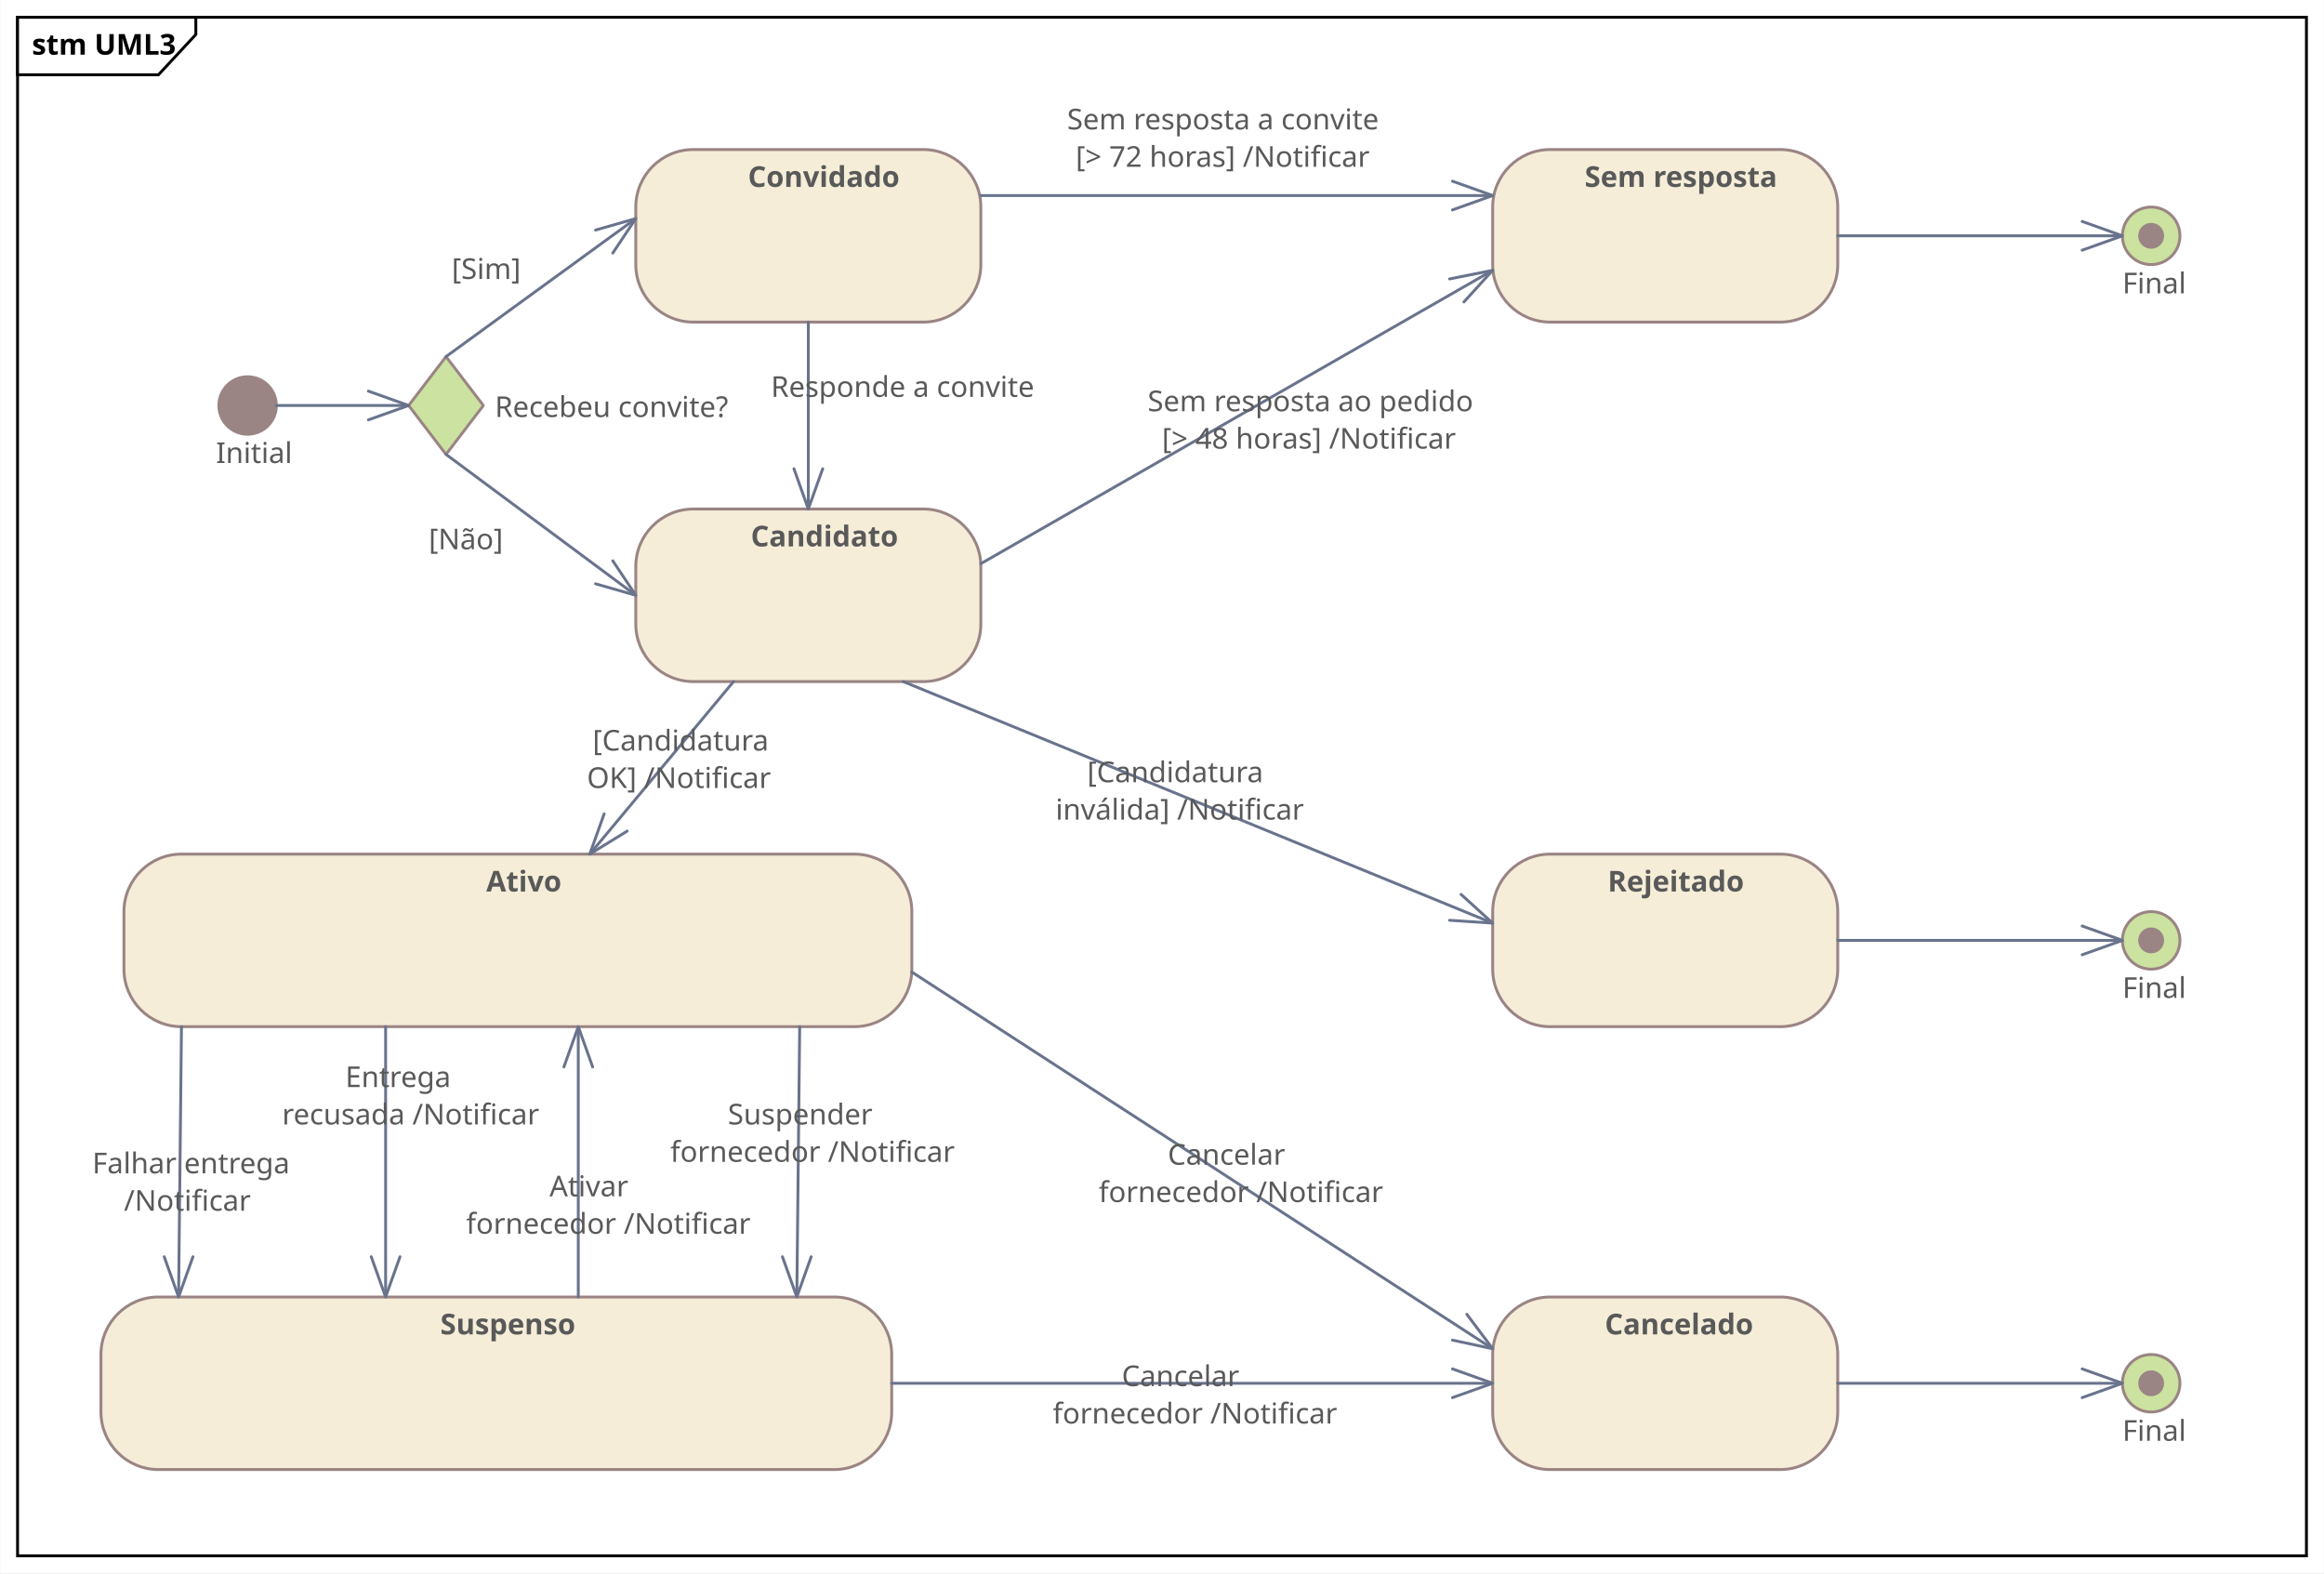
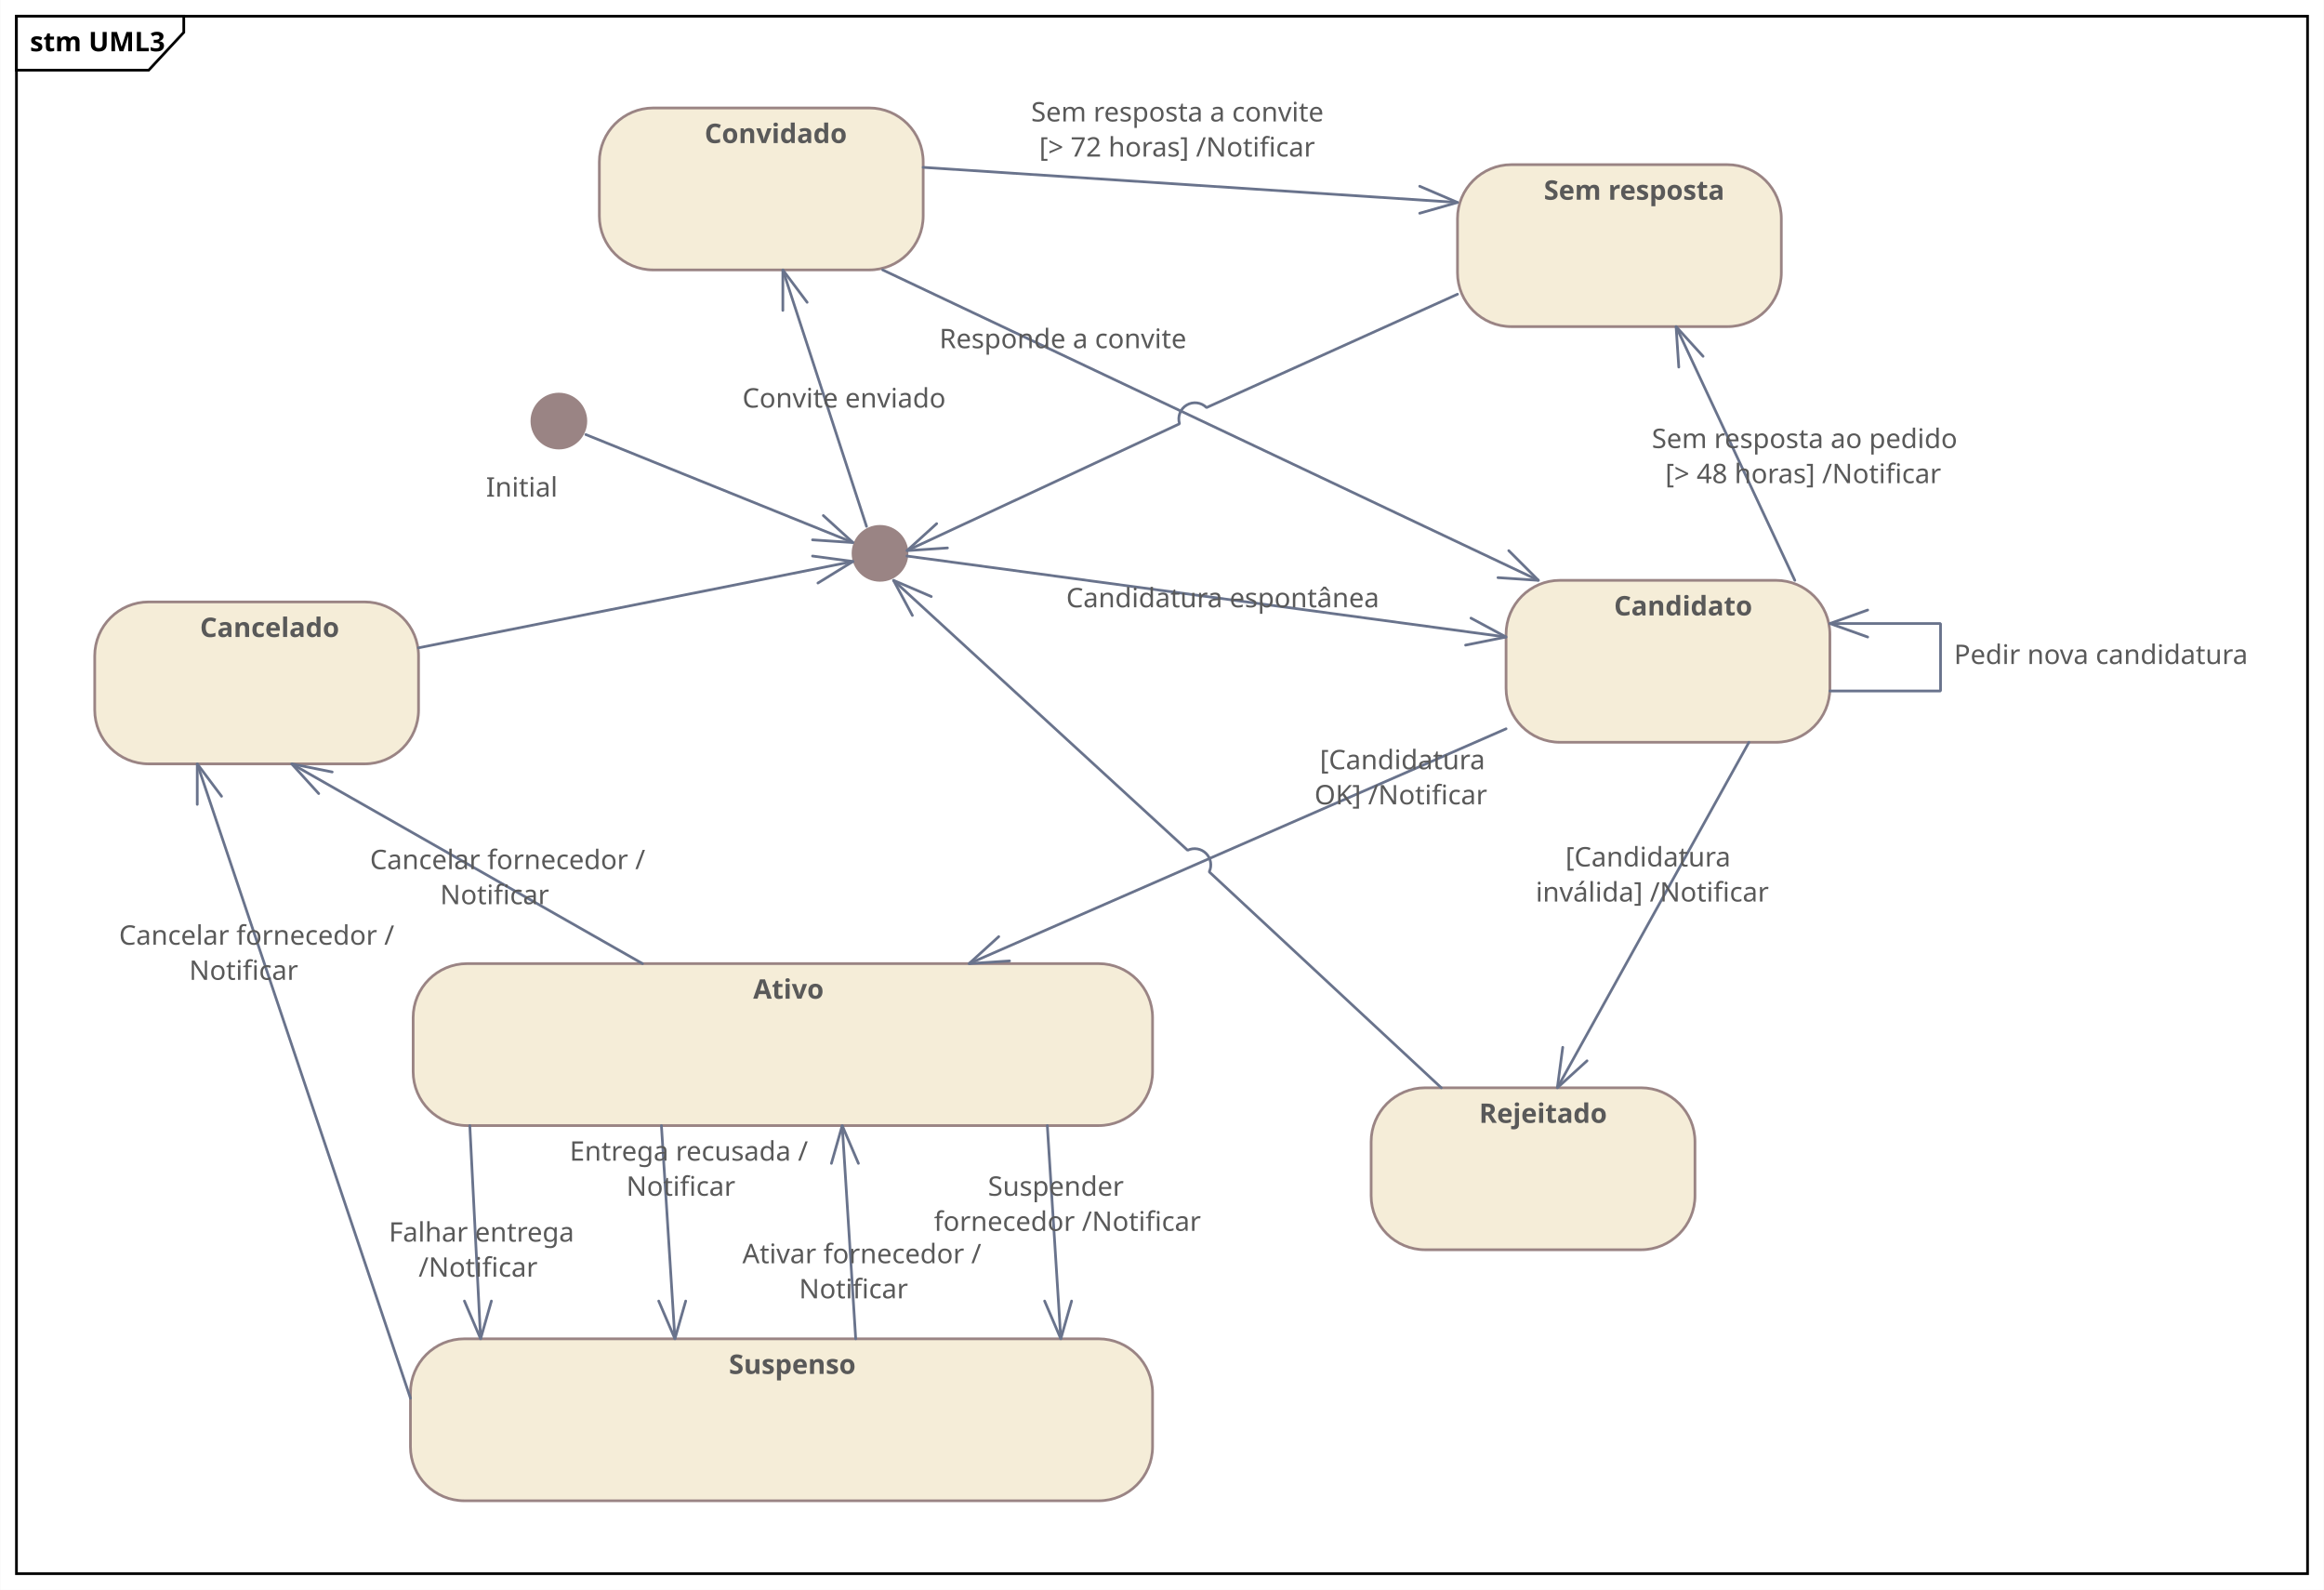
- <svg xmlns="http://www.w3.org/2000/svg" width="21.38cm" height="14.47cm" viewBox="0 0 808 547">
+ <svg xmlns="http://www.w3.org/2000/svg" width="22.78cm" height="15.58cm" viewBox="0 0 861 589">
  <g style="fill:#FFFFFF;fill-opacity:1.00;">
-     <rect x="0" y="0" width="808" height="547" shape-rendering="auto" />
+     <rect x="0" y="0" width="861" height="589" shape-rendering="auto" />
  </g>
  <g style="stroke-width:1;stroke-linecap:square;stroke-linejoin:miter; fill:#000000;fill-opacity:0.00; stroke:#000000; stroke-opacity:1.00">
-     <path d="M 6 6 L 6 541 L 802 541 L 802 6 L 6 6" shape-rendering="auto" />
+     <path d="M 6 6 L 6 583 L 855 583 L 855 6 L 6 6" shape-rendering="auto" />
  </g>
  <g style="stroke-width:1;stroke-linecap:square;stroke-linejoin:miter; fill:#FFFFFF;fill-opacity:1.00; stroke:#000000; stroke-opacity:1.00">
    <polygon points="6 26 55 26 68 12 68 6 6 6 6 26" shape-rendering="auto" style="fill-rule:evenodd;" />
  </g>
  <g style="stroke-width:1;stroke-linecap:square;stroke-linejoin:miter; fill:#000000;fill-opacity:1.00; stroke:#000000; stroke-opacity:0.00">
-     <text x="11.00" y="19.00" textLength="42" style="font-family:Calibri; font-weight:700; font-style:normal; font-size:10px; fill:#000000;fill-opacity:1.00; stroke:#000000; stroke-opacity:0.00 stroke-width:0; white-space: pre;" xml:space="preserve" transform="rotate(-0.00 11.00 19.00)">stm UML3</text>
+     <text x="11.00" y="19.00" textLength="42" style="font-family:Carlito; font-weight:700; font-style:normal; font-size:10px; fill:#000000;fill-opacity:1.00; stroke:#000000; stroke-opacity:0.00 stroke-width:0; white-space: pre;" xml:space="preserve" transform="rotate(-0.00 11.00 19.00)">stm UML3</text>
  </g>
  <g style="stroke-width:1;stroke-linecap:round;stroke-linejoin:bevel; fill:#9A8484;fill-opacity:1.00; stroke:#9A8484; stroke-opacity:1.00">
-     <ellipse cx="86.00" cy="141.00" rx="10.00" ry="10.00" shape-rendering="auto" />
+     <ellipse cx="207.00" cy="156.00" rx="10.00" ry="10.00" shape-rendering="auto" />
  </g>
  <g style="stroke-width:1;stroke-linecap:round;stroke-linejoin:bevel; fill:#595959;fill-opacity:1.00; stroke:#000000; stroke-opacity:0.00">
-     <text x="75.00" y="161.00" textLength="22" style="font-family:Calibri; font-weight:0; font-style:normal; font-size:10px; fill:#595959;fill-opacity:1.00; stroke:#000000; stroke-opacity:0.00 stroke-width:0; white-space: pre;" xml:space="preserve" transform="rotate(-0.00 75.00 161.00)">Initial</text>
+     <text x="180.00" y="184.00" textLength="22" style="font-family:Carlito; font-weight:0; font-style:normal; font-size:10px; fill:#595959;fill-opacity:1.00; stroke:#000000; stroke-opacity:0.00 stroke-width:0; white-space: pre;" xml:space="preserve" transform="rotate(-0.00 180.00 184.00)">Initial</text>
  </g>
-   <g style="stroke-width:1;stroke-linecap:round;stroke-linejoin:bevel; fill:#CCE2A0;fill-opacity:1.00; stroke:#9A8484; stroke-opacity:1.00">
-     <polygon points="168 141 155 158 142 141 155 124" shape-rendering="auto" style="fill-rule:evenodd;" />
+   <g style="stroke-width:1;stroke-linecap:round;stroke-linejoin:bevel; fill:#F5EDD8;fill-opacity:1.00; stroke:#9A8484; stroke-opacity:1.00">
+     <rect x="222" y="40" width="120" height="60" rx="20.00" shape-rendering="auto" />
  </g>
  <g style="stroke-width:1;stroke-linecap:round;stroke-linejoin:bevel; fill:#595959;fill-opacity:1.00; stroke:#000000; stroke-opacity:0.00">
-     <text x="172.00" y="145.00" textLength="70" style="font-family:Calibri; font-weight:0; font-style:normal; font-size:10px; fill:#595959;fill-opacity:1.00; stroke:#000000; stroke-opacity:0.00 stroke-width:0; white-space: pre;" xml:space="preserve" transform="rotate(-0.00 172.00 145.00)">Recebeu convite?</text>
+     <text x="261.00" y="53.00" textLength="42" style="font-family:Carlito; font-weight:700; font-style:normal; font-size:10px; fill:#595959;fill-opacity:1.00; stroke:#000000; stroke-opacity:0.00 stroke-width:0; white-space: pre;" xml:space="preserve" transform="rotate(-0.00 261.00 53.00)">Convidado</text>
  </g>
  <g style="stroke-width:1;stroke-linecap:round;stroke-linejoin:bevel; fill:#F5EDD8;fill-opacity:1.00; stroke:#9A8484; stroke-opacity:1.00">
-     <rect x="221" y="52" width="120" height="60" rx="20.00" shape-rendering="auto" />
+     <rect x="558" y="215" width="120" height="60" rx="20.00" shape-rendering="auto" />
  </g>
  <g style="stroke-width:1;stroke-linecap:round;stroke-linejoin:bevel; fill:#595959;fill-opacity:1.00; stroke:#000000; stroke-opacity:0.00">
-     <text x="260.00" y="65.00" textLength="42" style="font-family:Calibri; font-weight:700; font-style:normal; font-size:10px; fill:#595959;fill-opacity:1.00; stroke:#000000; stroke-opacity:0.00 stroke-width:0; white-space: pre;" xml:space="preserve" transform="rotate(-0.00 260.00 65.00)">Convidado</text>
+     <text x="598.00" y="228.00" textLength="40" style="font-family:Carlito; font-weight:700; font-style:normal; font-size:10px; fill:#595959;fill-opacity:1.00; stroke:#000000; stroke-opacity:0.00 stroke-width:0; white-space: pre;" xml:space="preserve" transform="rotate(-0.00 598.00 228.00)">Candidato</text>
  </g>
  <g style="stroke-width:1;stroke-linecap:round;stroke-linejoin:bevel; fill:#F5EDD8;fill-opacity:1.00; stroke:#9A8484; stroke-opacity:1.00">
-     <rect x="221" y="177" width="120" height="60" rx="20.00" shape-rendering="auto" />
+     <rect x="153" y="357" width="274" height="60" rx="20.00" shape-rendering="auto" />
  </g>
  <g style="stroke-width:1;stroke-linecap:round;stroke-linejoin:bevel; fill:#595959;fill-opacity:1.00; stroke:#000000; stroke-opacity:0.00">
-     <text x="261.00" y="190.00" textLength="40" style="font-family:Calibri; font-weight:700; font-style:normal; font-size:10px; fill:#595959;fill-opacity:1.00; stroke:#000000; stroke-opacity:0.00 stroke-width:0; white-space: pre;" xml:space="preserve" transform="rotate(-0.00 261.00 190.00)">Candidato</text>
+     <text x="279.00" y="370.00" textLength="21" style="font-family:Carlito; font-weight:700; font-style:normal; font-size:10px; fill:#595959;fill-opacity:1.00; stroke:#000000; stroke-opacity:0.00 stroke-width:0; white-space: pre;" xml:space="preserve" transform="rotate(-0.00 279.00 370.00)">Ativo</text>
  </g>
  <g style="stroke-width:1;stroke-linecap:round;stroke-linejoin:bevel; fill:#F5EDD8;fill-opacity:1.00; stroke:#9A8484; stroke-opacity:1.00">
-     <rect x="43" y="297" width="274" height="60" rx="20.00" shape-rendering="auto" />
+     <rect x="35" y="223" width="120" height="60" rx="20.00" shape-rendering="auto" />
  </g>
  <g style="stroke-width:1;stroke-linecap:round;stroke-linejoin:bevel; fill:#595959;fill-opacity:1.00; stroke:#000000; stroke-opacity:0.00">
-     <text x="169.00" y="310.00" textLength="21" style="font-family:Calibri; font-weight:700; font-style:normal; font-size:10px; fill:#595959;fill-opacity:1.00; stroke:#000000; stroke-opacity:0.00 stroke-width:0; white-space: pre;" xml:space="preserve" transform="rotate(-0.00 169.00 310.00)">Ativo</text>
+     <text x="74.00" y="236.00" textLength="41" style="font-family:Carlito; font-weight:700; font-style:normal; font-size:10px; fill:#595959;fill-opacity:1.00; stroke:#000000; stroke-opacity:0.00 stroke-width:0; white-space: pre;" xml:space="preserve" transform="rotate(-0.00 74.00 236.00)">Cancelado</text>
  </g>
  <g style="stroke-width:1;stroke-linecap:round;stroke-linejoin:bevel; fill:#F5EDD8;fill-opacity:1.00; stroke:#9A8484; stroke-opacity:1.00">
-     <rect x="519" y="451" width="120" height="60" rx="20.00" shape-rendering="auto" />
+     <rect x="152" y="496" width="275" height="60" rx="20.00" shape-rendering="auto" />
  </g>
  <g style="stroke-width:1;stroke-linecap:round;stroke-linejoin:bevel; fill:#595959;fill-opacity:1.00; stroke:#000000; stroke-opacity:0.00">
-     <text x="558.00" y="464.00" textLength="41" style="font-family:Calibri; font-weight:700; font-style:normal; font-size:10px; fill:#595959;fill-opacity:1.00; stroke:#000000; stroke-opacity:0.00 stroke-width:0; white-space: pre;" xml:space="preserve" transform="rotate(-0.00 558.00 464.00)">Cancelado</text>
+     <text x="270.00" y="509.00" textLength="38" style="font-family:Carlito; font-weight:700; font-style:normal; font-size:10px; fill:#595959;fill-opacity:1.00; stroke:#000000; stroke-opacity:0.00 stroke-width:0; white-space: pre;" xml:space="preserve" transform="rotate(-0.00 270.00 509.00)">Suspenso</text>
  </g>
  <g style="stroke-width:1;stroke-linecap:round;stroke-linejoin:bevel; fill:#F5EDD8;fill-opacity:1.00; stroke:#9A8484; stroke-opacity:1.00">
-     <rect x="35" y="451" width="275" height="60" rx="20.00" shape-rendering="auto" />
+     <rect x="540" y="61" width="120" height="60" rx="20.00" shape-rendering="auto" />
  </g>
  <g style="stroke-width:1;stroke-linecap:round;stroke-linejoin:bevel; fill:#595959;fill-opacity:1.00; stroke:#000000; stroke-opacity:0.00">
-     <text x="153.00" y="464.00" textLength="38" style="font-family:Calibri; font-weight:700; font-style:normal; font-size:10px; fill:#595959;fill-opacity:1.00; stroke:#000000; stroke-opacity:0.00 stroke-width:0; white-space: pre;" xml:space="preserve" transform="rotate(-0.00 153.00 464.00)">Suspenso</text>
+     <text x="572.00" y="74.00" textLength="55" style="font-family:Carlito; font-weight:700; font-style:normal; font-size:10px; fill:#595959;fill-opacity:1.00; stroke:#000000; stroke-opacity:0.00 stroke-width:0; white-space: pre;" xml:space="preserve" transform="rotate(-0.00 572.00 74.00)">Sem resposta</text>
  </g>
  <g style="stroke-width:1;stroke-linecap:round;stroke-linejoin:bevel; fill:#F5EDD8;fill-opacity:1.00; stroke:#9A8484; stroke-opacity:1.00">
-     <rect x="519" y="52" width="120" height="60" rx="20.00" shape-rendering="auto" />
+     <rect x="508" y="403" width="120" height="60" rx="20.00" shape-rendering="auto" />
  </g>
  <g style="stroke-width:1;stroke-linecap:round;stroke-linejoin:bevel; fill:#595959;fill-opacity:1.00; stroke:#000000; stroke-opacity:0.00">
-     <text x="551.00" y="65.00" textLength="55" style="font-family:Calibri; font-weight:700; font-style:normal; font-size:10px; fill:#595959;fill-opacity:1.00; stroke:#000000; stroke-opacity:0.00 stroke-width:0; white-space: pre;" xml:space="preserve" transform="rotate(-0.00 551.00 65.00)">Sem resposta</text>
-   </g>
-   <g style="stroke-width:1;stroke-linecap:round;stroke-linejoin:bevel; fill:#CCE2A0;fill-opacity:1.00; stroke:#9A8484; stroke-opacity:1.00">
-     <ellipse cx="748.00" cy="327.00" rx="10.00" ry="10.00" shape-rendering="auto" />
+     <text x="548.00" y="416.00" textLength="39" style="font-family:Carlito; font-weight:700; font-style:normal; font-size:10px; fill:#595959;fill-opacity:1.00; stroke:#000000; stroke-opacity:0.00 stroke-width:0; white-space: pre;" xml:space="preserve" transform="rotate(-0.00 548.00 416.00)">Rejeitado</text>
  </g>
  <g style="stroke-width:1;stroke-linecap:round;stroke-linejoin:bevel; fill:#9A8484;fill-opacity:1.00; stroke:#9A8484; stroke-opacity:1.00">
-     <ellipse cx="748.00" cy="327.00" rx="4.00" ry="4.00" shape-rendering="auto" />
+     <ellipse cx="326.00" cy="205.00" rx="10.00" ry="10.00" shape-rendering="auto" />
+   </g>
+   <g style="stroke-width:1;stroke-linecap:round;stroke-linejoin:bevel; fill:#000000;fill-opacity:0.00; stroke:#69738C; stroke-opacity:1.00">
+     <path d="M 217 161 L 316 201" shape-rendering="auto" />
+     <path d="M 301 200 L 316 201 L 305 191" shape-rendering="auto" />
+     <path d="M 342 62 L 540 75" shape-rendering="auto" />
+     <path d="M 526 79 L 540 75 L 526 69" shape-rendering="auto" />
+     <path d="M 327 100 L 570 215" shape-rendering="auto" />
+     <path d="M 555 214 L 570 215 L 559 204" shape-rendering="auto" />
+     <path d="M 665 215 L 621 121" shape-rendering="auto" />
+     <path d="M 631 132 L 621 121 L 622 136" shape-rendering="auto" />
+     <path d="M 558 270 L 359 357" shape-rendering="auto" />
+     <path d="M 370 347 L 359 357 L 374 356" shape-rendering="auto" />
+     <path d="M 648 275 L 577 403" shape-rendering="auto" />
+     <path d="M 579 388 L 577 403 L 588 393" shape-rendering="auto" />
+     <path d="M 678 256 L 719 256 L 719 231 L 678 231" shape-rendering="auto" />
+     <path d="M 692 226 L 678 231 L 692 236" shape-rendering="auto" />
+     <path d="M 238 357 L 108 283" shape-rendering="auto" />
+     <path d="M 123 286 L 108 283 L 118 294" shape-rendering="auto" />
+     <path d="M 388 417 L 393 496" shape-rendering="auto" />
+     <path d="M 387 482 L 393 496 L 397 482" shape-rendering="auto" />
+     <path d="M 245 417 L 250 496" shape-rendering="auto" />
+     <path d="M 244 482 L 250 496 L 254 482" shape-rendering="auto" />
+     <path d="M 174 417 L 178 496" shape-rendering="auto" />
+     <path d="M 172 482 L 178 496 L 182 482" shape-rendering="auto" />
+     <path d="M 155 240 L 316 208" shape-rendering="auto" />
+     <path d="M 303 216 L 316 208 L 301 206" shape-rendering="auto" />
+     <path d="M 152 518 L 73 283" shape-rendering="auto" />
+     <path d="M 82 295 L 73 283 L 73 298" shape-rendering="auto" />
+     <path d="M 317 496 L 312 417" shape-rendering="auto" />
+     <path d="M 318 431 L 312 417 L 308 431" shape-rendering="auto" />
+     <path d="M 540 109 L 447 151 A 6.00 -6.00 180.00 0 0 437 157 L 336 204" shape-rendering="auto" />
+     <path d="M 347 194 L 336 204 L 351 203" shape-rendering="auto" />
+     <path d="M 534 403 L 448 323 A 6.00 -6.00 180.00 0 0 440 315 L 331 215" shape-rendering="auto" />
+     <path d="M 345 221 L 331 215 L 338 228" shape-rendering="auto" />
+     <path d="M 321 195 L 290 100" shape-rendering="auto" />
+     <path d="M 299 112 L 290 100 L 290 115" shape-rendering="auto" />
+     <path d="M 336 206 L 558 236" shape-rendering="auto" />
+     <path d="M 543 239 L 558 236 L 545 229" shape-rendering="auto" />
  </g>
  <g style="stroke-width:1;stroke-linecap:round;stroke-linejoin:bevel; fill:#595959;fill-opacity:1.00; stroke:#000000; stroke-opacity:0.00">
-     <text x="738.00" y="347.00" textLength="19" style="font-family:Calibri; font-weight:0; font-style:normal; font-size:10px; fill:#595959;fill-opacity:1.00; stroke:#000000; stroke-opacity:0.00 stroke-width:0; white-space: pre;" xml:space="preserve" transform="rotate(-0.00 738.00 347.00)">Final</text>
-   </g>
-   <g style="stroke-width:1;stroke-linecap:round;stroke-linejoin:bevel; fill:#CCE2A0;fill-opacity:1.00; stroke:#9A8484; stroke-opacity:1.00">
-     <ellipse cx="748.00" cy="82.00" rx="10.00" ry="10.00" shape-rendering="auto" />
-   </g>
-   <g style="stroke-width:1;stroke-linecap:round;stroke-linejoin:bevel; fill:#9A8484;fill-opacity:1.00; stroke:#9A8484; stroke-opacity:1.00">
-     <ellipse cx="748.00" cy="82.00" rx="4.00" ry="4.00" shape-rendering="auto" />
-   </g>
-   <g style="stroke-width:1;stroke-linecap:round;stroke-linejoin:bevel; fill:#595959;fill-opacity:1.00; stroke:#000000; stroke-opacity:0.00">
-     <text x="738.00" y="102.00" textLength="19" style="font-family:Calibri; font-weight:0; font-style:normal; font-size:10px; fill:#595959;fill-opacity:1.00; stroke:#000000; stroke-opacity:0.00 stroke-width:0; white-space: pre;" xml:space="preserve" transform="rotate(-0.00 738.00 102.00)">Final</text>
-   </g>
-   <g style="stroke-width:1;stroke-linecap:round;stroke-linejoin:bevel; fill:#F5EDD8;fill-opacity:1.00; stroke:#9A8484; stroke-opacity:1.00">
-     <rect x="519" y="297" width="120" height="60" rx="20.00" shape-rendering="auto" />
-   </g>
-   <g style="stroke-width:1;stroke-linecap:round;stroke-linejoin:bevel; fill:#595959;fill-opacity:1.00; stroke:#000000; stroke-opacity:0.00">
-     <text x="559.00" y="310.00" textLength="39" style="font-family:Calibri; font-weight:700; font-style:normal; font-size:10px; fill:#595959;fill-opacity:1.00; stroke:#000000; stroke-opacity:0.00 stroke-width:0; white-space: pre;" xml:space="preserve" transform="rotate(-0.00 559.00 310.00)">Rejeitado</text>
-   </g>
-   <g style="stroke-width:1;stroke-linecap:round;stroke-linejoin:bevel; fill:#CCE2A0;fill-opacity:1.00; stroke:#9A8484; stroke-opacity:1.00">
-     <ellipse cx="748.00" cy="481.00" rx="10.00" ry="10.00" shape-rendering="auto" />
-   </g>
-   <g style="stroke-width:1;stroke-linecap:round;stroke-linejoin:bevel; fill:#9A8484;fill-opacity:1.00; stroke:#9A8484; stroke-opacity:1.00">
-     <ellipse cx="748.00" cy="481.00" rx="4.00" ry="4.00" shape-rendering="auto" />
-   </g>
-   <g style="stroke-width:1;stroke-linecap:round;stroke-linejoin:bevel; fill:#595959;fill-opacity:1.00; stroke:#000000; stroke-opacity:0.00">
-     <text x="738.00" y="501.00" textLength="19" style="font-family:Calibri; font-weight:0; font-style:normal; font-size:10px; fill:#595959;fill-opacity:1.00; stroke:#000000; stroke-opacity:0.00 stroke-width:0; white-space: pre;" xml:space="preserve" transform="rotate(-0.00 738.00 501.00)">Final</text>
-   </g>
-   <g style="stroke-width:1;stroke-linecap:round;stroke-linejoin:bevel; fill:#000000;fill-opacity:0.00; stroke:#69738C; stroke-opacity:1.00">
-     <path d="M 96 141 L 142 141" shape-rendering="auto" />
-     <path d="M 128 146 L 142 141 L 128 136" shape-rendering="auto" />
-     <path d="M 155 124 L 221 76" shape-rendering="auto" />
-     <path d="M 213 88 L 221 76 L 207 80" shape-rendering="auto" />
-     <path d="M 155 158 L 221 207" shape-rendering="auto" />
-     <path d="M 207 203 L 221 207 L 213 195" shape-rendering="auto" />
-     <path d="M 341 68 L 519 68" shape-rendering="auto" />
-     <path d="M 505 73 L 519 68 L 505 63" shape-rendering="auto" />
-     <path d="M 281 112 L 281 177" shape-rendering="auto" />
-     <path d="M 276 163 L 281 177 L 286 163" shape-rendering="auto" />
-     <path d="M 341 196 L 519 94" shape-rendering="auto" />
-     <path d="M 509 105 L 519 94 L 504 97" shape-rendering="auto" />
-     <path d="M 255 237 L 205 297" shape-rendering="auto" />
-     <path d="M 210 283 L 205 297 L 218 289" shape-rendering="auto" />
-     <path d="M 314 237 L 519 321" shape-rendering="auto" />
-     <path d="M 504 320 L 519 321 L 508 311" shape-rendering="auto" />
-     <path d="M 317 338 L 519 469" shape-rendering="auto" />
-     <path d="M 505 466 L 519 469 L 510 457" shape-rendering="auto" />
-     <path d="M 278 357 L 277 451" shape-rendering="auto" />
-     <path d="M 272 437 L 277 451 L 282 437" shape-rendering="auto" />
-     <path d="M 134 357 L 134 451" shape-rendering="auto" />
-     <path d="M 129 437 L 134 451 L 139 437" shape-rendering="auto" />
-     <path d="M 63 357 L 62 451" shape-rendering="auto" />
-     <path d="M 57 437 L 62 451 L 67 437" shape-rendering="auto" />
-     <path d="M 639 481 L 738 481" shape-rendering="auto" />
-     <path d="M 724 486 L 738 481 L 724 476" shape-rendering="auto" />
-     <path d="M 310 481 L 519 481" shape-rendering="auto" />
-     <path d="M 505 486 L 519 481 L 505 476" shape-rendering="auto" />
-     <path d="M 201 451 L 201 357" shape-rendering="auto" />
-     <path d="M 206 371 L 201 357 L 196 371" shape-rendering="auto" />
-     <path d="M 639 82 L 738 82" shape-rendering="auto" />
-     <path d="M 724 87 L 738 82 L 724 77" shape-rendering="auto" />
-     <path d="M 639 327 L 738 327" shape-rendering="auto" />
-     <path d="M 724 332 L 738 327 L 724 322" shape-rendering="auto" />
-   </g>
-   <g style="stroke-width:1;stroke-linecap:round;stroke-linejoin:bevel; fill:#595959;fill-opacity:1.00; stroke:#000000; stroke-opacity:0.00">
-     <text x="378.00" y="272.00" textLength="51" style="font-family:Calibri; font-weight:0; font-style:normal; font-size:10px; fill:#595959;fill-opacity:1.00; stroke:#000000; stroke-opacity:0.00 stroke-width:0; white-space: pre;" xml:space="preserve" transform="rotate(-0.00 378.00 272.00)">[Candidatura</text>
-     <text x="367.00" y="285.00" textLength="73" style="font-family:Calibri; font-weight:0; font-style:normal; font-size:10px; fill:#595959;fill-opacity:1.00; stroke:#000000; stroke-opacity:0.00 stroke-width:0; white-space: pre;" xml:space="preserve" transform="rotate(-0.00 367.00 285.00)">inválida] /Notificar</text>
-     <text x="32.00" y="408.00" textLength="58" style="font-family:Calibri; font-weight:0; font-style:normal; font-size:10px; fill:#595959;fill-opacity:1.00; stroke:#000000; stroke-opacity:0.00 stroke-width:0; white-space: pre;" xml:space="preserve" transform="rotate(-0.00 32.00 408.00)">Falhar entrega</text>
-     <text x="43.00" y="421.00" textLength="37" style="font-family:Calibri; font-weight:0; font-style:normal; font-size:10px; fill:#595959;fill-opacity:1.00; stroke:#000000; stroke-opacity:0.00 stroke-width:0; white-space: pre;" xml:space="preserve" transform="rotate(-0.00 43.00 421.00)">/Notificar</text>
-     <text x="206.00" y="261.00" textLength="51" style="font-family:Calibri; font-weight:0; font-style:normal; font-size:10px; fill:#595959;fill-opacity:1.00; stroke:#000000; stroke-opacity:0.00 stroke-width:0; white-space: pre;" xml:space="preserve" transform="rotate(-0.00 206.00 261.00)">[Candidatura</text>
-     <text x="204.00" y="274.00" textLength="54" style="font-family:Calibri; font-weight:0; font-style:normal; font-size:10px; fill:#595959;fill-opacity:1.00; stroke:#000000; stroke-opacity:0.00 stroke-width:0; white-space: pre;" xml:space="preserve" transform="rotate(-0.00 204.00 274.00)">OK] /Notificar</text>
-     <text x="268.00" y="138.00" textLength="77" style="font-family:Calibri; font-weight:0; font-style:normal; font-size:10px; fill:#595959;fill-opacity:1.00; stroke:#000000; stroke-opacity:0.00 stroke-width:0; white-space: pre;" xml:space="preserve" transform="rotate(-0.00 268.00 138.00)">Responde a convite</text>
-     <text x="191.00" y="416.00" textLength="24" style="font-family:Calibri; font-weight:0; font-style:normal; font-size:10px; fill:#595959;fill-opacity:1.00; stroke:#000000; stroke-opacity:0.00 stroke-width:0; white-space: pre;" xml:space="preserve" transform="rotate(-0.00 191.00 416.00)">Ativar</text>
-     <text x="162.00" y="429.00" textLength="82" style="font-family:Calibri; font-weight:0; font-style:normal; font-size:10px; fill:#595959;fill-opacity:1.00; stroke:#000000; stroke-opacity:0.00 stroke-width:0; white-space: pre;" xml:space="preserve" transform="rotate(-0.00 162.00 429.00)">fornecedor /Notificar</text>
-     <text x="157.00" y="97.00" textLength="21" style="font-family:Calibri; font-weight:0; font-style:normal; font-size:10px; fill:#595959;fill-opacity:1.00; stroke:#000000; stroke-opacity:0.00 stroke-width:0; white-space: pre;" xml:space="preserve" transform="rotate(-0.00 157.00 97.00)">[Sim]</text>
-     <text x="390.00" y="482.00" textLength="34" style="font-family:Calibri; font-weight:0; font-style:normal; font-size:10px; fill:#595959;fill-opacity:1.00; stroke:#000000; stroke-opacity:0.00 stroke-width:0; white-space: pre;" xml:space="preserve" transform="rotate(-0.00 390.00 482.00)">Cancelar</text>
-     <text x="366.00" y="495.00" textLength="82" style="font-family:Calibri; font-weight:0; font-style:normal; font-size:10px; fill:#595959;fill-opacity:1.00; stroke:#000000; stroke-opacity:0.00 stroke-width:0; white-space: pre;" xml:space="preserve" transform="rotate(-0.00 366.00 495.00)">fornecedor /Notificar</text>
-     <text x="253.00" y="391.00" textLength="42" style="font-family:Calibri; font-weight:0; font-style:normal; font-size:10px; fill:#595959;fill-opacity:1.00; stroke:#000000; stroke-opacity:0.00 stroke-width:0; white-space: pre;" xml:space="preserve" transform="rotate(-0.00 253.00 391.00)">Suspender</text>
-     <text x="233.00" y="404.00" textLength="82" style="font-family:Calibri; font-weight:0; font-style:normal; font-size:10px; fill:#595959;fill-opacity:1.00; stroke:#000000; stroke-opacity:0.00 stroke-width:0; white-space: pre;" xml:space="preserve" transform="rotate(-0.00 233.00 404.00)">fornecedor /Notificar</text>
-     <text x="149.00" y="191.00" textLength="22" style="font-family:Calibri; font-weight:0; font-style:normal; font-size:10px; fill:#595959;fill-opacity:1.00; stroke:#000000; stroke-opacity:0.00 stroke-width:0; white-space: pre;" xml:space="preserve" transform="rotate(-0.00 149.00 191.00)">[Não]</text>
-     <text x="399.00" y="143.00" textLength="95" style="font-family:Calibri; font-weight:0; font-style:normal; font-size:10px; fill:#595959;fill-opacity:1.00; stroke:#000000; stroke-opacity:0.00 stroke-width:0; white-space: pre;" xml:space="preserve" transform="rotate(-0.00 399.00 143.00)">Sem resposta ao pedido</text>
-     <text x="404.00" y="156.00" textLength="86" style="font-family:Calibri; font-weight:0; font-style:normal; font-size:10px; fill:#595959;fill-opacity:1.00; stroke:#000000; stroke-opacity:0.00 stroke-width:0; white-space: pre;" xml:space="preserve" transform="rotate(-0.00 404.00 156.00)">[&gt; 48 horas] /Notificar</text>
-     <text x="371.00" y="45.00" textLength="92" style="font-family:Calibri; font-weight:0; font-style:normal; font-size:10px; fill:#595959;fill-opacity:1.00; stroke:#000000; stroke-opacity:0.00 stroke-width:0; white-space: pre;" xml:space="preserve" transform="rotate(-0.00 371.00 45.00)">Sem resposta a convite</text>
-     <text x="374.00" y="58.00" textLength="86" style="font-family:Calibri; font-weight:0; font-style:normal; font-size:10px; fill:#595959;fill-opacity:1.00; stroke:#000000; stroke-opacity:0.00 stroke-width:0; white-space: pre;" xml:space="preserve" transform="rotate(-0.00 374.00 58.00)">[&gt; 72 horas] /Notificar</text>
-     <text x="120.00" y="378.00" textLength="31" style="font-family:Calibri; font-weight:0; font-style:normal; font-size:10px; fill:#595959;fill-opacity:1.00; stroke:#000000; stroke-opacity:0.00 stroke-width:0; white-space: pre;" xml:space="preserve" transform="rotate(-0.00 120.00 378.00)">Entrega</text>
-     <text x="98.00" y="391.00" textLength="75" style="font-family:Calibri; font-weight:0; font-style:normal; font-size:10px; fill:#595959;fill-opacity:1.00; stroke:#000000; stroke-opacity:0.00 stroke-width:0; white-space: pre;" xml:space="preserve" transform="rotate(-0.00 98.00 391.00)">recusada /Notificar</text>
-     <text x="406.00" y="405.00" textLength="34" style="font-family:Calibri; font-weight:0; font-style:normal; font-size:10px; fill:#595959;fill-opacity:1.00; stroke:#000000; stroke-opacity:0.00 stroke-width:0; white-space: pre;" xml:space="preserve" transform="rotate(-0.00 406.00 405.00)">Cancelar</text>
-     <text x="382.00" y="418.00" textLength="82" style="font-family:Calibri; font-weight:0; font-style:normal; font-size:10px; fill:#595959;fill-opacity:1.00; stroke:#000000; stroke-opacity:0.00 stroke-width:0; white-space: pre;" xml:space="preserve" transform="rotate(-0.00 382.00 418.00)">fornecedor /Notificar</text>
+     <text x="348.00" y="129.00" textLength="77" style="font-family:Carlito; font-weight:0; font-style:normal; font-size:10px; fill:#595959;fill-opacity:1.00; stroke:#000000; stroke-opacity:0.00 stroke-width:0; white-space: pre;" xml:space="preserve" transform="rotate(-0.00 348.00 129.00)">Responde a convite</text>
+     <text x="275.00" y="468.00" textLength="75" style="font-family:Carlito; font-weight:0; font-style:normal; font-size:10px; fill:#595959;fill-opacity:1.00; stroke:#000000; stroke-opacity:0.00 stroke-width:0; white-space: pre;" xml:space="preserve" transform="rotate(-0.00 275.00 468.00)">Ativar fornecedor /</text>
+     <text x="296.00" y="481.00" textLength="33" style="font-family:Carlito; font-weight:0; font-style:normal; font-size:10px; fill:#595959;fill-opacity:1.00; stroke:#000000; stroke-opacity:0.00 stroke-width:0; white-space: pre;" xml:space="preserve" transform="rotate(-0.00 296.00 481.00)">Notificar</text>
+     <text x="612.00" y="166.00" textLength="95" style="font-family:Carlito; font-weight:0; font-style:normal; font-size:10px; fill:#595959;fill-opacity:1.00; stroke:#000000; stroke-opacity:0.00 stroke-width:0; white-space: pre;" xml:space="preserve" transform="rotate(-0.00 612.00 166.00)">Sem resposta ao pedido</text>
+     <text x="617.00" y="179.00" textLength="86" style="font-family:Carlito; font-weight:0; font-style:normal; font-size:10px; fill:#595959;fill-opacity:1.00; stroke:#000000; stroke-opacity:0.00 stroke-width:0; white-space: pre;" xml:space="preserve" transform="rotate(-0.00 617.00 179.00)">[&gt; 48 horas] /Notificar</text>
+     <text x="44.00" y="350.00" textLength="85" style="font-family:Carlito; font-weight:0; font-style:normal; font-size:10px; fill:#595959;fill-opacity:1.00; stroke:#000000; stroke-opacity:0.00 stroke-width:0; white-space: pre;" xml:space="preserve" transform="rotate(-0.00 44.00 350.00)">Cancelar fornecedor /</text>
+     <text x="70.00" y="363.00" textLength="33" style="font-family:Carlito; font-weight:0; font-style:normal; font-size:10px; fill:#595959;fill-opacity:1.00; stroke:#000000; stroke-opacity:0.00 stroke-width:0; white-space: pre;" xml:space="preserve" transform="rotate(-0.00 70.00 363.00)">Notificar</text>
+     <text x="489.00" y="285.00" textLength="51" style="font-family:Carlito; font-weight:0; font-style:normal; font-size:10px; fill:#595959;fill-opacity:1.00; stroke:#000000; stroke-opacity:0.00 stroke-width:0; white-space: pre;" xml:space="preserve" transform="rotate(-0.00 489.00 285.00)">[Candidatura</text>
+     <text x="487.00" y="298.00" textLength="54" style="font-family:Carlito; font-weight:0; font-style:normal; font-size:10px; fill:#595959;fill-opacity:1.00; stroke:#000000; stroke-opacity:0.00 stroke-width:0; white-space: pre;" xml:space="preserve" transform="rotate(-0.00 487.00 298.00)">OK] /Notificar</text>
+     <text x="366.00" y="443.00" textLength="42" style="font-family:Carlito; font-weight:0; font-style:normal; font-size:10px; fill:#595959;fill-opacity:1.00; stroke:#000000; stroke-opacity:0.00 stroke-width:0; white-space: pre;" xml:space="preserve" transform="rotate(-0.00 366.00 443.00)">Suspender</text>
+     <text x="346.00" y="456.00" textLength="82" style="font-family:Carlito; font-weight:0; font-style:normal; font-size:10px; fill:#595959;fill-opacity:1.00; stroke:#000000; stroke-opacity:0.00 stroke-width:0; white-space: pre;" xml:space="preserve" transform="rotate(-0.00 346.00 456.00)">fornecedor /Notificar</text>
+     <text x="211.00" y="430.00" textLength="75" style="font-family:Carlito; font-weight:0; font-style:normal; font-size:10px; fill:#595959;fill-opacity:1.00; stroke:#000000; stroke-opacity:0.00 stroke-width:0; white-space: pre;" xml:space="preserve" transform="rotate(-0.00 211.00 430.00)">Entrega recusada /</text>
+     <text x="232.00" y="443.00" textLength="33" style="font-family:Carlito; font-weight:0; font-style:normal; font-size:10px; fill:#595959;fill-opacity:1.00; stroke:#000000; stroke-opacity:0.00 stroke-width:0; white-space: pre;" xml:space="preserve" transform="rotate(-0.00 232.00 443.00)">Notificar</text>
+     <text x="395.00" y="225.00" textLength="97" style="font-family:Carlito; font-weight:0; font-style:normal; font-size:10px; fill:#595959;fill-opacity:1.00; stroke:#000000; stroke-opacity:0.00 stroke-width:0; white-space: pre;" xml:space="preserve" transform="rotate(-0.00 395.00 225.00)">Candidatura espontânea</text>
+     <text x="580.00" y="321.00" textLength="51" style="font-family:Carlito; font-weight:0; font-style:normal; font-size:10px; fill:#595959;fill-opacity:1.00; stroke:#000000; stroke-opacity:0.00 stroke-width:0; white-space: pre;" xml:space="preserve" transform="rotate(-0.00 580.00 321.00)">[Candidatura</text>
+     <text x="569.00" y="334.00" textLength="73" style="font-family:Carlito; font-weight:0; font-style:normal; font-size:10px; fill:#595959;fill-opacity:1.00; stroke:#000000; stroke-opacity:0.00 stroke-width:0; white-space: pre;" xml:space="preserve" transform="rotate(-0.00 569.00 334.00)">inválida] /Notificar</text>
+     <text x="137.00" y="322.00" textLength="85" style="font-family:Carlito; font-weight:0; font-style:normal; font-size:10px; fill:#595959;fill-opacity:1.00; stroke:#000000; stroke-opacity:0.00 stroke-width:0; white-space: pre;" xml:space="preserve" transform="rotate(-0.00 137.00 322.00)">Cancelar fornecedor /</text>
+     <text x="163.00" y="335.00" textLength="33" style="font-family:Carlito; font-weight:0; font-style:normal; font-size:10px; fill:#595959;fill-opacity:1.00; stroke:#000000; stroke-opacity:0.00 stroke-width:0; white-space: pre;" xml:space="preserve" transform="rotate(-0.00 163.00 335.00)">Notificar</text>
+     <text x="724.00" y="246.00" textLength="91" style="font-family:Carlito; font-weight:0; font-style:normal; font-size:10px; fill:#595959;fill-opacity:1.00; stroke:#000000; stroke-opacity:0.00 stroke-width:0; white-space: pre;" xml:space="preserve" transform="rotate(-0.00 724.00 246.00)">Pedir nova candidatura</text>
+     <text x="144.00" y="460.00" textLength="58" style="font-family:Carlito; font-weight:0; font-style:normal; font-size:10px; fill:#595959;fill-opacity:1.00; stroke:#000000; stroke-opacity:0.00 stroke-width:0; white-space: pre;" xml:space="preserve" transform="rotate(-0.00 144.00 460.00)">Falhar entrega</text>
+     <text x="155.00" y="473.00" textLength="37" style="font-family:Carlito; font-weight:0; font-style:normal; font-size:10px; fill:#595959;fill-opacity:1.00; stroke:#000000; stroke-opacity:0.00 stroke-width:0; white-space: pre;" xml:space="preserve" transform="rotate(-0.00 155.00 473.00)">/Notificar</text>
+     <text x="382.00" y="45.00" textLength="92" style="font-family:Carlito; font-weight:0; font-style:normal; font-size:10px; fill:#595959;fill-opacity:1.00; stroke:#000000; stroke-opacity:0.00 stroke-width:0; white-space: pre;" xml:space="preserve" transform="rotate(-0.00 382.00 45.00)">Sem resposta a convite</text>
+     <text x="385.00" y="58.00" textLength="86" style="font-family:Carlito; font-weight:0; font-style:normal; font-size:10px; fill:#595959;fill-opacity:1.00; stroke:#000000; stroke-opacity:0.00 stroke-width:0; white-space: pre;" xml:space="preserve" transform="rotate(-0.00 385.00 58.00)">[&gt; 72 horas] /Notificar</text>
+     <text x="275.00" y="151.00" textLength="64" style="font-family:Carlito; font-weight:0; font-style:normal; font-size:10px; fill:#595959;fill-opacity:1.00; stroke:#000000; stroke-opacity:0.00 stroke-width:0; white-space: pre;" xml:space="preserve" transform="rotate(-0.00 275.00 151.00)">Convite enviado</text>
  </g>
</svg>
